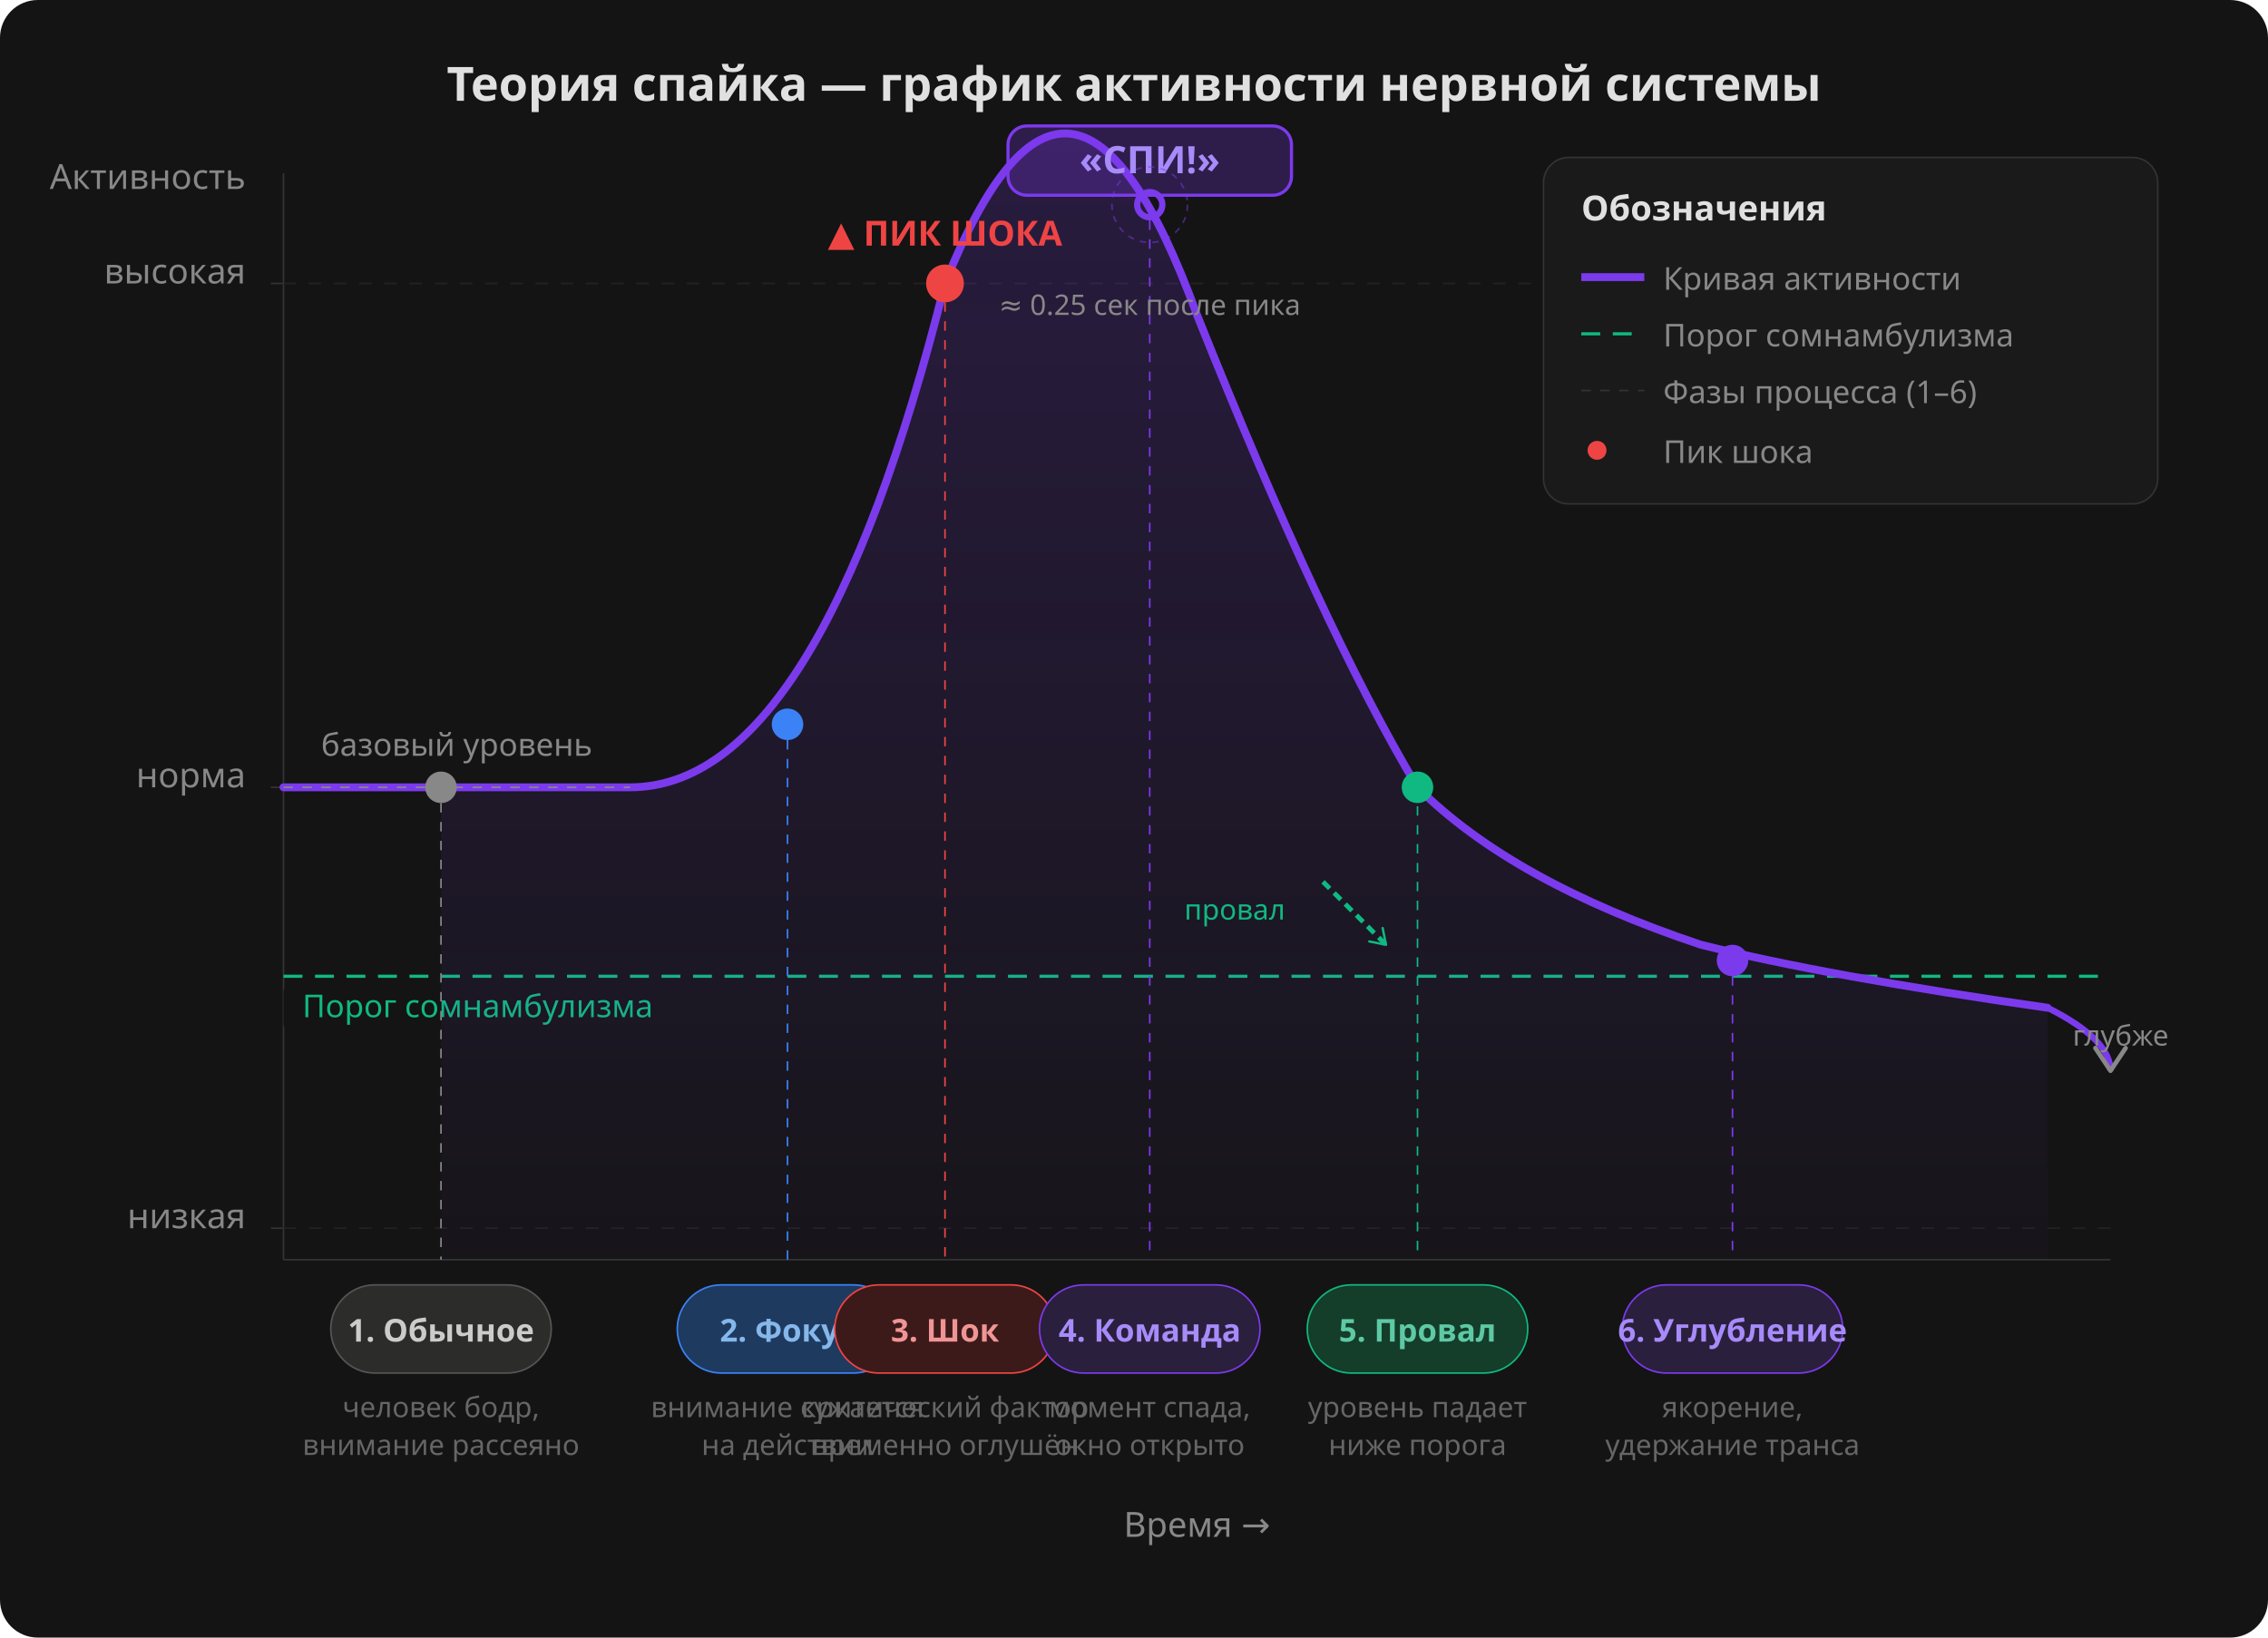
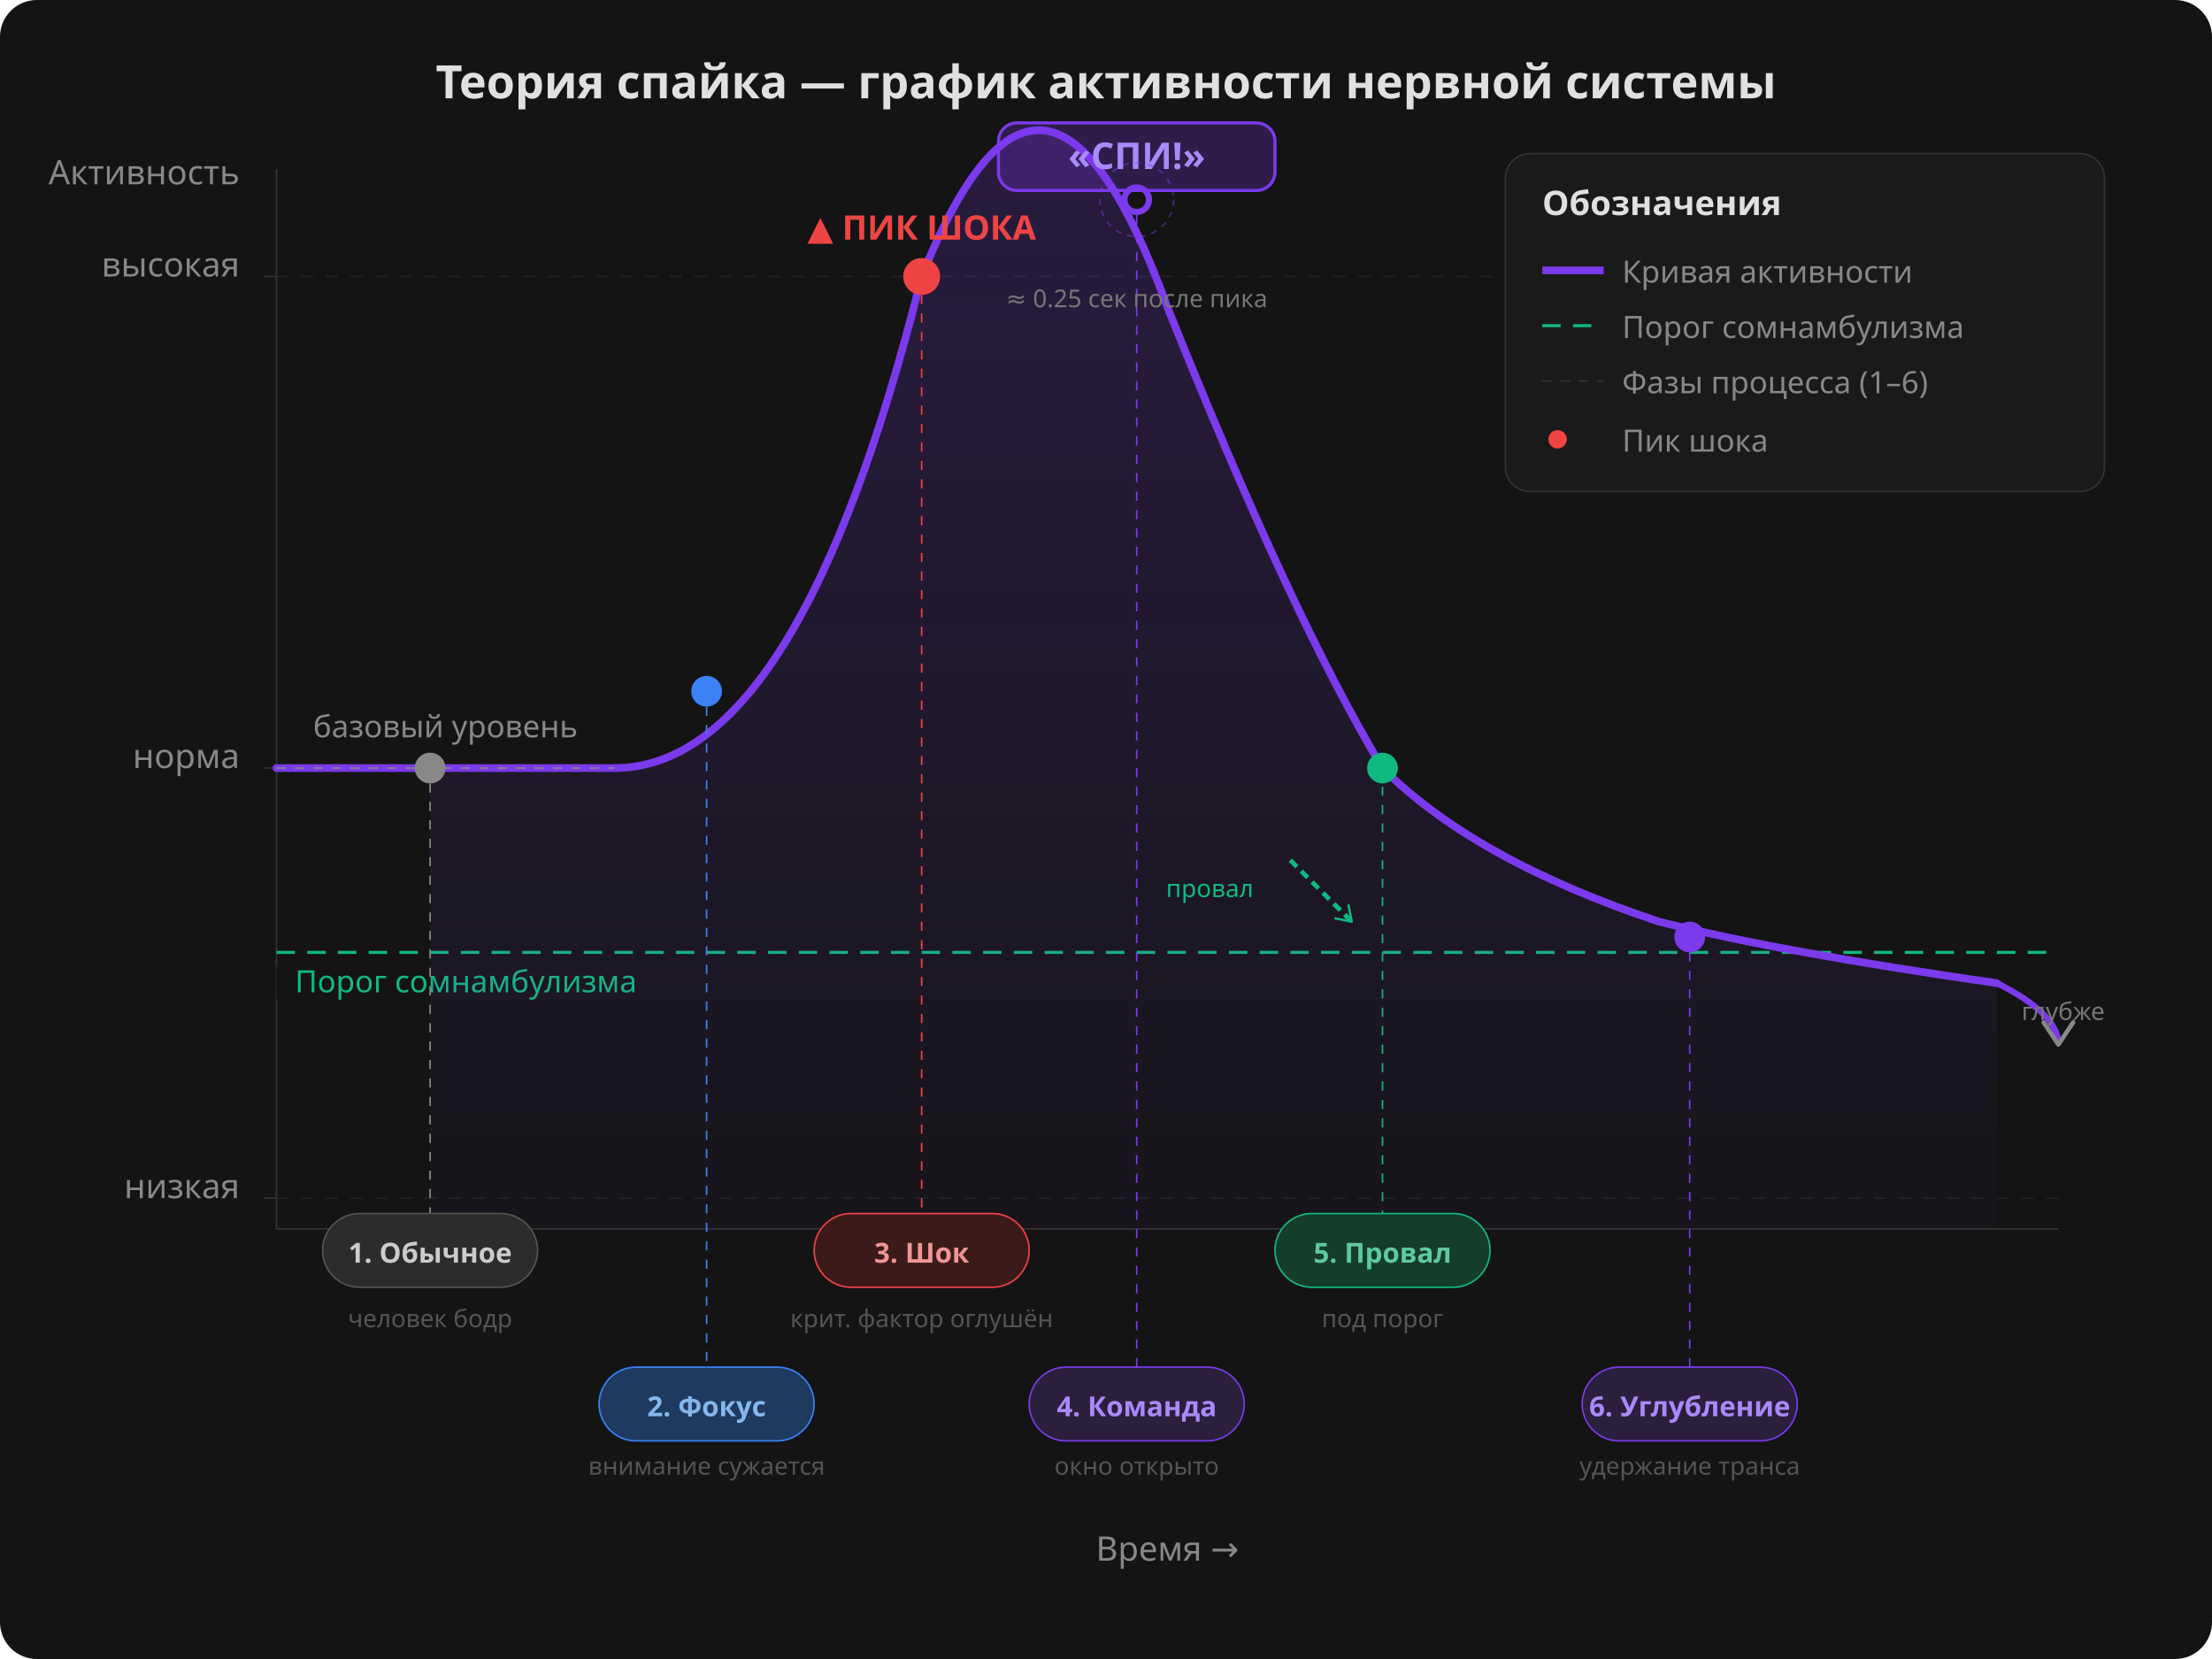
- <svg xmlns="http://www.w3.org/2000/svg" width="100%" viewBox="0 0 720 520" style="display:block;max-width:720px;margin:0 auto;">
+ <svg xmlns="http://www.w3.org/2000/svg" width="100%" viewBox="0 0 720 540" style="display:block;max-width:720px;margin:0 auto;">
  <defs>
    <marker id="arrow" viewBox="0 0 10 10" refX="8" refY="5" markerWidth="6" markerHeight="6" orient="auto-start-reverse">
      <path d="M2 1L8 5L2 9" fill="none" stroke="#888" stroke-width="1.2" stroke-linecap="round" stroke-linejoin="round" />
    </marker>
    <marker id="arrow-green" viewBox="0 0 10 10" refX="8" refY="5" markerWidth="5" markerHeight="5" orient="auto-start-reverse">
      <path d="M2 1L8 5L2 9" fill="none" stroke="#10b981" stroke-width="1" stroke-linecap="round" stroke-linejoin="round" />
    </marker>
    <linearGradient id="spike-fill" x1="0" y1="0" x2="0" y2="1">
      <stop offset="0%" stop-color="#7c3aed" stop-opacity="0.2" />
      <stop offset="100%" stop-color="#7c3aed" stop-opacity="0.03" />
    </linearGradient>
  </defs>
-   <rect x="0" y="0" width="720" height="520" fill="#141414" rx="12" />
+   <rect x="0" y="0" width="720" height="540" fill="#141414" rx="12" />
  <text x="360" y="32" text-anchor="middle" font-family="system-ui, sans-serif" font-size="15" font-weight="600" fill="#e0e0e0">Теория спайка — график активности нервной системы</text>
  <line x1="90" y1="55" x2="90" y2="400" stroke="#333" stroke-width="0.5" />
  <line x1="90" y1="400" x2="670" y2="400" stroke="#333" stroke-width="0.5" />
  <text x="78" y="60" text-anchor="end" font-family="system-ui, sans-serif" font-size="11" fill="#888">Активность</text>
  <text x="78" y="90" text-anchor="end" font-family="system-ui, sans-serif" font-size="11" fill="#888">высокая</text>
  <text x="78" y="250" text-anchor="end" font-family="system-ui, sans-serif" font-size="11" fill="#888">норма</text>
  <text x="78" y="390" text-anchor="end" font-family="system-ui, sans-serif" font-size="11" fill="#888">низкая</text>
  <line x1="86" y1="90" x2="90" y2="90" stroke="#333" stroke-width="0.5" />
  <line x1="86" y1="250" x2="90" y2="250" stroke="#333" stroke-width="0.5" />
  <line x1="86" y1="390" x2="90" y2="390" stroke="#333" stroke-width="0.5" />
  <line x1="90" y1="90" x2="670" y2="90" stroke="#222" stroke-width="0.5" stroke-dasharray="4 4" />
  <line x1="90" y1="390" x2="670" y2="390" stroke="#222" stroke-width="0.5" stroke-dasharray="4 4" />
  <line x1="90" y1="310" x2="670" y2="310" stroke="#10b981" stroke-width="1" stroke-dasharray="6 4" />
  <rect x="90" y="312" width="132" height="16" rx="3" fill="#141414" />
  <text x="96" y="323" font-family="system-ui, sans-serif" font-size="10" fill="#10b981">Порог сомнамбулизма</text>
  <path d="M140,250 L140,250 L200,250 Q260,250 300,90 Q340,-10 380,100 Q420,200 450,250 Q480,280 540,300 Q580,310 650,320 L650,400 L140,400 Z" fill="url(#spike-fill)" />
  <path d="M90,250 L140,250 L200,250 Q260,250 300,90 Q340,-10 380,100 Q420,200 450,250 Q480,280 540,300 Q580,310 650,320" fill="none" stroke="#7c3aed" stroke-width="2.5" stroke-linecap="round" />
  <line x1="90" y1="250" x2="200" y2="250" stroke="#888" stroke-width="0.5" stroke-dasharray="3 3" />
  <text x="145" y="240" text-anchor="middle" font-family="system-ui, sans-serif" font-size="10" fill="#888">базовый уровень</text>
  <circle cx="140" cy="250" r="5" fill="#888" />
-   <line x1="140" y1="255" x2="140" y2="400" stroke="#888" stroke-width="0.5" stroke-dasharray="3 3" />
-   <rect x="105" y="408" width="70" height="28" rx="14" fill="#2c2c2a" stroke="#555" stroke-width="0.5" />
-   <text x="140" y="426" text-anchor="middle" font-family="system-ui, sans-serif" font-size="10" font-weight="600" fill="#ccc">1. Обычное</text>
-   <text x="140" y="450" text-anchor="middle" font-family="system-ui, sans-serif" font-size="9" fill="#666">человек бодр,</text>
-   <text x="140" y="462" text-anchor="middle" font-family="system-ui, sans-serif" font-size="9" fill="#666">внимание рассеяно</text>
-   <circle cx="250" cy="230" r="5" fill="#3b82f6" />
-   <line x1="250" y1="235" x2="250" y2="400" stroke="#3b82f6" stroke-width="0.5" stroke-dasharray="3 3" />
-   <rect x="215" y="408" width="70" height="28" rx="14" fill="#1e3a5f" stroke="#3b82f6" stroke-width="0.5" />
-   <text x="250" y="426" text-anchor="middle" font-family="system-ui, sans-serif" font-size="10" font-weight="600" fill="#85b7eb">2. Фокус</text>
-   <text x="250" y="450" text-anchor="middle" font-family="system-ui, sans-serif" font-size="9" fill="#666">внимание сужается</text>
-   <text x="250" y="462" text-anchor="middle" font-family="system-ui, sans-serif" font-size="9" fill="#666">на действии</text>
+   <line x1="140" y1="255" x2="140" y2="395" stroke="#888" stroke-width="0.5" stroke-dasharray="3 3" />
+   <rect x="105" y="395" width="70" height="24" rx="12" fill="#2c2c2a" stroke="#555" stroke-width="0.5" />
+   <text x="140" y="411" text-anchor="middle" font-family="system-ui, sans-serif" font-size="9" font-weight="600" fill="#ccc">1. Обычное</text>
+   <text x="140" y="432" text-anchor="middle" font-family="system-ui, sans-serif" font-size="8" fill="#555">человек бодр</text>
+   <circle cx="230" cy="225" r="5" fill="#3b82f6" />
+   <line x1="230" y1="230" x2="230" y2="445" stroke="#3b82f6" stroke-width="0.5" stroke-dasharray="3 3" />
+   <rect x="195" y="445" width="70" height="24" rx="12" fill="#1e3a5f" stroke="#3b82f6" stroke-width="0.5" />
+   <text x="230" y="461" text-anchor="middle" font-family="system-ui, sans-serif" font-size="9" font-weight="600" fill="#85b7eb">2. Фокус</text>
+   <text x="230" y="480" text-anchor="middle" font-family="system-ui, sans-serif" font-size="8" fill="#555">внимание сужается</text>
  <circle cx="300" cy="90" r="6" fill="#ef4444" />
-   <line x1="300" y1="96" x2="300" y2="400" stroke="#ef4444" stroke-width="0.5" stroke-dasharray="3 3" />
+   <line x1="300" y1="96" x2="300" y2="395" stroke="#ef4444" stroke-width="0.5" stroke-dasharray="3 3" />
  <text x="300" y="78" text-anchor="middle" font-family="system-ui, sans-serif" font-size="11" font-weight="600" fill="#ef4444">▲ ПИК ШОКА</text>
-   <rect x="265" y="408" width="70" height="28" rx="14" fill="#3d1a1a" stroke="#ef4444" stroke-width="0.5" />
-   <text x="300" y="426" text-anchor="middle" font-family="system-ui, sans-serif" font-size="10" font-weight="600" fill="#f09595">3. Шок</text>
-   <text x="300" y="450" text-anchor="middle" font-family="system-ui, sans-serif" font-size="9" fill="#666">критический фактор</text>
-   <text x="300" y="462" text-anchor="middle" font-family="system-ui, sans-serif" font-size="9" fill="#666">временно оглушён</text>
-   <circle cx="365" cy="65" r="4" fill="none" stroke="#7c3aed" stroke-width="2" />
-   <line x1="365" y1="70" x2="365" y2="400" stroke="#7c3aed" stroke-width="0.5" stroke-dasharray="3 3" />
-   <rect x="320" y="40" width="90" height="22" rx="6" fill="#7c3aed" fill-opacity="0.25" stroke="#7c3aed" stroke-width="1" />
-   <text x="365" y="55" text-anchor="middle" font-family="system-ui, sans-serif" font-size="12" font-weight="700" fill="#a78bfa">«СПИ!»</text>
-   <text x="365" y="100" text-anchor="middle" font-family="system-ui, sans-serif" font-size="9" fill="#888">≈ 0.25 сек после пика</text>
-   <circle cx="365" cy="65" r="12" fill="none" stroke="#7c3aed" stroke-width="0.5" stroke-dasharray="2 2" opacity="0.5" />
-   <rect x="330" y="408" width="70" height="28" rx="14" fill="#2a1f3d" stroke="#7c3aed" stroke-width="0.5" />
-   <text x="365" y="426" text-anchor="middle" font-family="system-ui, sans-serif" font-size="10" font-weight="600" fill="#a78bfa">4. Команда</text>
-   <text x="365" y="450" text-anchor="middle" font-family="system-ui, sans-serif" font-size="9" fill="#666">момент спада,</text>
-   <text x="365" y="462" text-anchor="middle" font-family="system-ui, sans-serif" font-size="9" fill="#666">окно открыто</text>
+   <rect x="265" y="395" width="70" height="24" rx="12" fill="#3d1a1a" stroke="#ef4444" stroke-width="0.5" />
+   <text x="300" y="411" text-anchor="middle" font-family="system-ui, sans-serif" font-size="9" font-weight="600" fill="#f09595">3. Шок</text>
+   <text x="300" y="432" text-anchor="middle" font-family="system-ui, sans-serif" font-size="8" fill="#555">крит. фактор оглушён</text>
+   <circle cx="370" cy="65" r="4" fill="none" stroke="#7c3aed" stroke-width="2" />
+   <line x1="370" y1="70" x2="370" y2="445" stroke="#7c3aed" stroke-width="0.5" stroke-dasharray="3 3" />
+   <rect x="325" y="40" width="90" height="22" rx="6" fill="#7c3aed" fill-opacity="0.25" stroke="#7c3aed" stroke-width="1" />
+   <text x="370" y="55" text-anchor="middle" font-family="system-ui, sans-serif" font-size="12" font-weight="700" fill="#a78bfa">«СПИ!»</text>
+   <text x="370" y="100" text-anchor="middle" font-family="system-ui, sans-serif" font-size="8" fill="#777">≈ 0.25 сек после пика</text>
+   <circle cx="370" cy="65" r="12" fill="none" stroke="#7c3aed" stroke-width="0.5" stroke-dasharray="2 2" opacity="0.5" />
+   <rect x="335" y="445" width="70" height="24" rx="12" fill="#2a1f3d" stroke="#7c3aed" stroke-width="0.5" />
+   <text x="370" y="461" text-anchor="middle" font-family="system-ui, sans-serif" font-size="9" font-weight="600" fill="#a78bfa">4. Команда</text>
+   <text x="370" y="480" text-anchor="middle" font-family="system-ui, sans-serif" font-size="8" fill="#555">окно открыто</text>
  <circle cx="450" cy="250" r="5" fill="#10b981" />
-   <line x1="450" y1="256" x2="450" y2="400" stroke="#10b981" stroke-width="0.5" stroke-dasharray="3 3" />
+   <line x1="450" y1="256" x2="450" y2="395" stroke="#10b981" stroke-width="0.5" stroke-dasharray="3 3" />
  <path d="M420,280 L440,300" fill="none" stroke="#10b981" stroke-width="1.5" stroke-dasharray="3 2" marker-end="url(#arrow-green)" />
-   <text x="408" y="292" text-anchor="end" font-family="system-ui, sans-serif" font-size="9" fill="#10b981">провал</text>
-   <rect x="415" y="408" width="70" height="28" rx="14" fill="#143d2a" stroke="#10b981" stroke-width="0.5" />
-   <text x="450" y="426" text-anchor="middle" font-family="system-ui, sans-serif" font-size="10" font-weight="600" fill="#5dc9a5">5. Провал</text>
-   <text x="450" y="450" text-anchor="middle" font-family="system-ui, sans-serif" font-size="9" fill="#666">уровень падает</text>
-   <text x="450" y="462" text-anchor="middle" font-family="system-ui, sans-serif" font-size="9" fill="#666">ниже порога</text>
+   <text x="408" y="292" text-anchor="end" font-family="system-ui, sans-serif" font-size="8" fill="#10b981">провал</text>
+   <rect x="415" y="395" width="70" height="24" rx="12" fill="#143d2a" stroke="#10b981" stroke-width="0.5" />
+   <text x="450" y="411" text-anchor="middle" font-family="system-ui, sans-serif" font-size="9" font-weight="600" fill="#5dc9a5">5. Провал</text>
+   <text x="450" y="432" text-anchor="middle" font-family="system-ui, sans-serif" font-size="8" fill="#555">под порог</text>
  <circle cx="550" cy="305" r="5" fill="#7c3aed" />
-   <line x1="550" y1="310" x2="550" y2="400" stroke="#7c3aed" stroke-width="0.5" stroke-dasharray="3 3" />
+   <line x1="550" y1="310" x2="550" y2="445" stroke="#7c3aed" stroke-width="0.5" stroke-dasharray="3 3" />
  <path d="M650,320 Q670,330 670,340" fill="none" stroke="#7c3aed" stroke-width="2" marker-end="url(#arrow)" />
-   <text x="658" y="332" text-anchor="start" font-family="system-ui, sans-serif" font-size="9" fill="#888">глубже</text>
-   <rect x="515" y="408" width="70" height="28" rx="14" fill="#2a1f3d" stroke="#7c3aed" stroke-width="0.5" />
-   <text x="550" y="426" text-anchor="middle" font-family="system-ui, sans-serif" font-size="10" font-weight="600" fill="#a78bfa">6. Углубление</text>
-   <text x="550" y="450" text-anchor="middle" font-family="system-ui, sans-serif" font-size="9" fill="#666">якорение,</text>
-   <text x="550" y="462" text-anchor="middle" font-family="system-ui, sans-serif" font-size="9" fill="#666">удержание транса</text>
-   <text x="380" y="488" text-anchor="middle" font-family="system-ui, sans-serif" font-size="11" fill="#888">Время →</text>
+   <text x="658" y="332" text-anchor="start" font-family="system-ui, sans-serif" font-size="8" fill="#777">глубже</text>
+   <rect x="515" y="445" width="70" height="24" rx="12" fill="#2a1f3d" stroke="#7c3aed" stroke-width="0.5" />
+   <text x="550" y="461" text-anchor="middle" font-family="system-ui, sans-serif" font-size="9" font-weight="600" fill="#a78bfa">6. Углубление</text>
+   <text x="550" y="480" text-anchor="middle" font-family="system-ui, sans-serif" font-size="8" fill="#555">удержание транса</text>
+   <text x="380" y="508" text-anchor="middle" font-family="system-ui, sans-serif" font-size="11" fill="#888">Время →</text>
  <rect x="490" y="50" width="195" height="110" rx="8" fill="#1a1a1a" stroke="#333" stroke-width="0.5" />
  <text x="502" y="70" font-family="system-ui, sans-serif" font-size="11" font-weight="600" fill="#e0e0e0">Обозначения</text>
  <line x1="502" y1="88" x2="522" y2="88" stroke="#7c3aed" stroke-width="2.5" />
  <text x="528" y="92" font-family="system-ui, sans-serif" font-size="10" fill="#888">Кривая активности</text>
  <line x1="502" y1="106" x2="522" y2="106" stroke="#10b981" stroke-width="1" stroke-dasharray="6 4" />
  <text x="528" y="110" font-family="system-ui, sans-serif" font-size="10" fill="#888">Порог сомнамбулизма</text>
  <line x1="502" y1="124" x2="522" y2="124" stroke="#333" stroke-width="0.5" stroke-dasharray="3 3" />
  <text x="528" y="128" font-family="system-ui, sans-serif" font-size="10" fill="#888">Фазы процесса (1–6)</text>
  <circle cx="507" cy="143" r="3" fill="#ef4444" />
  <text x="528" y="147" font-family="system-ui, sans-serif" font-size="10" fill="#888">Пик шока</text>
</svg>
